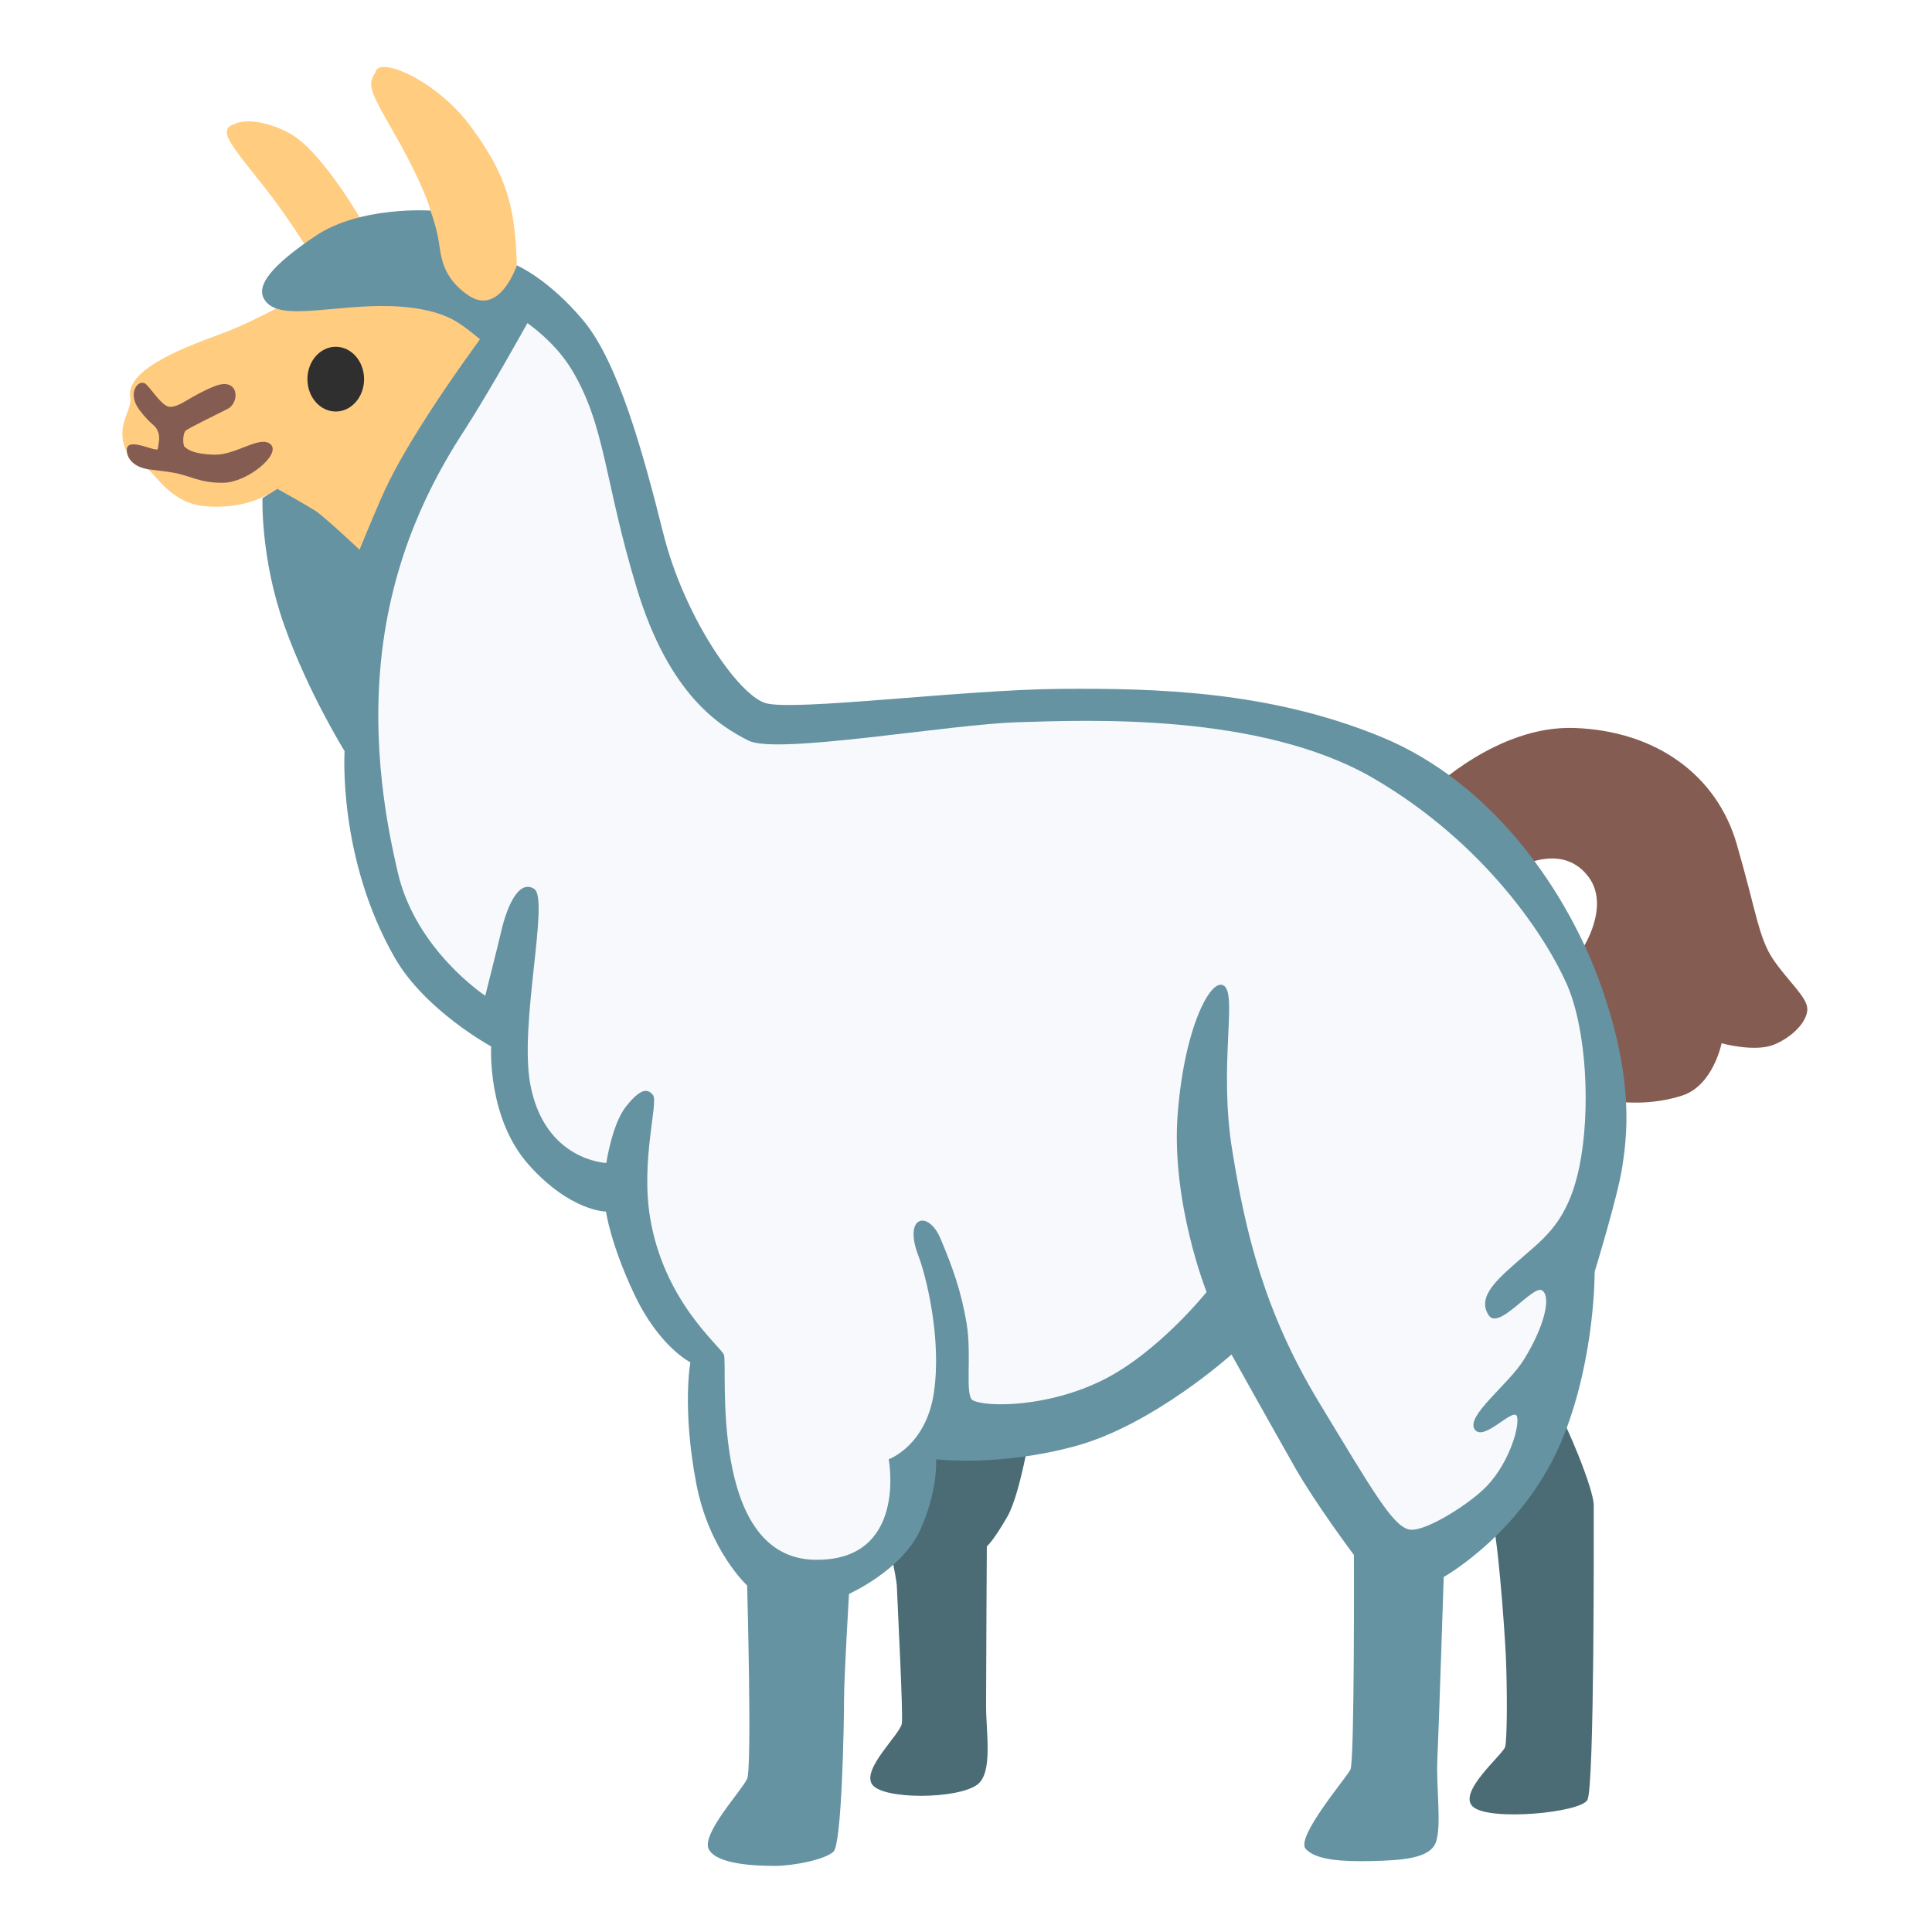
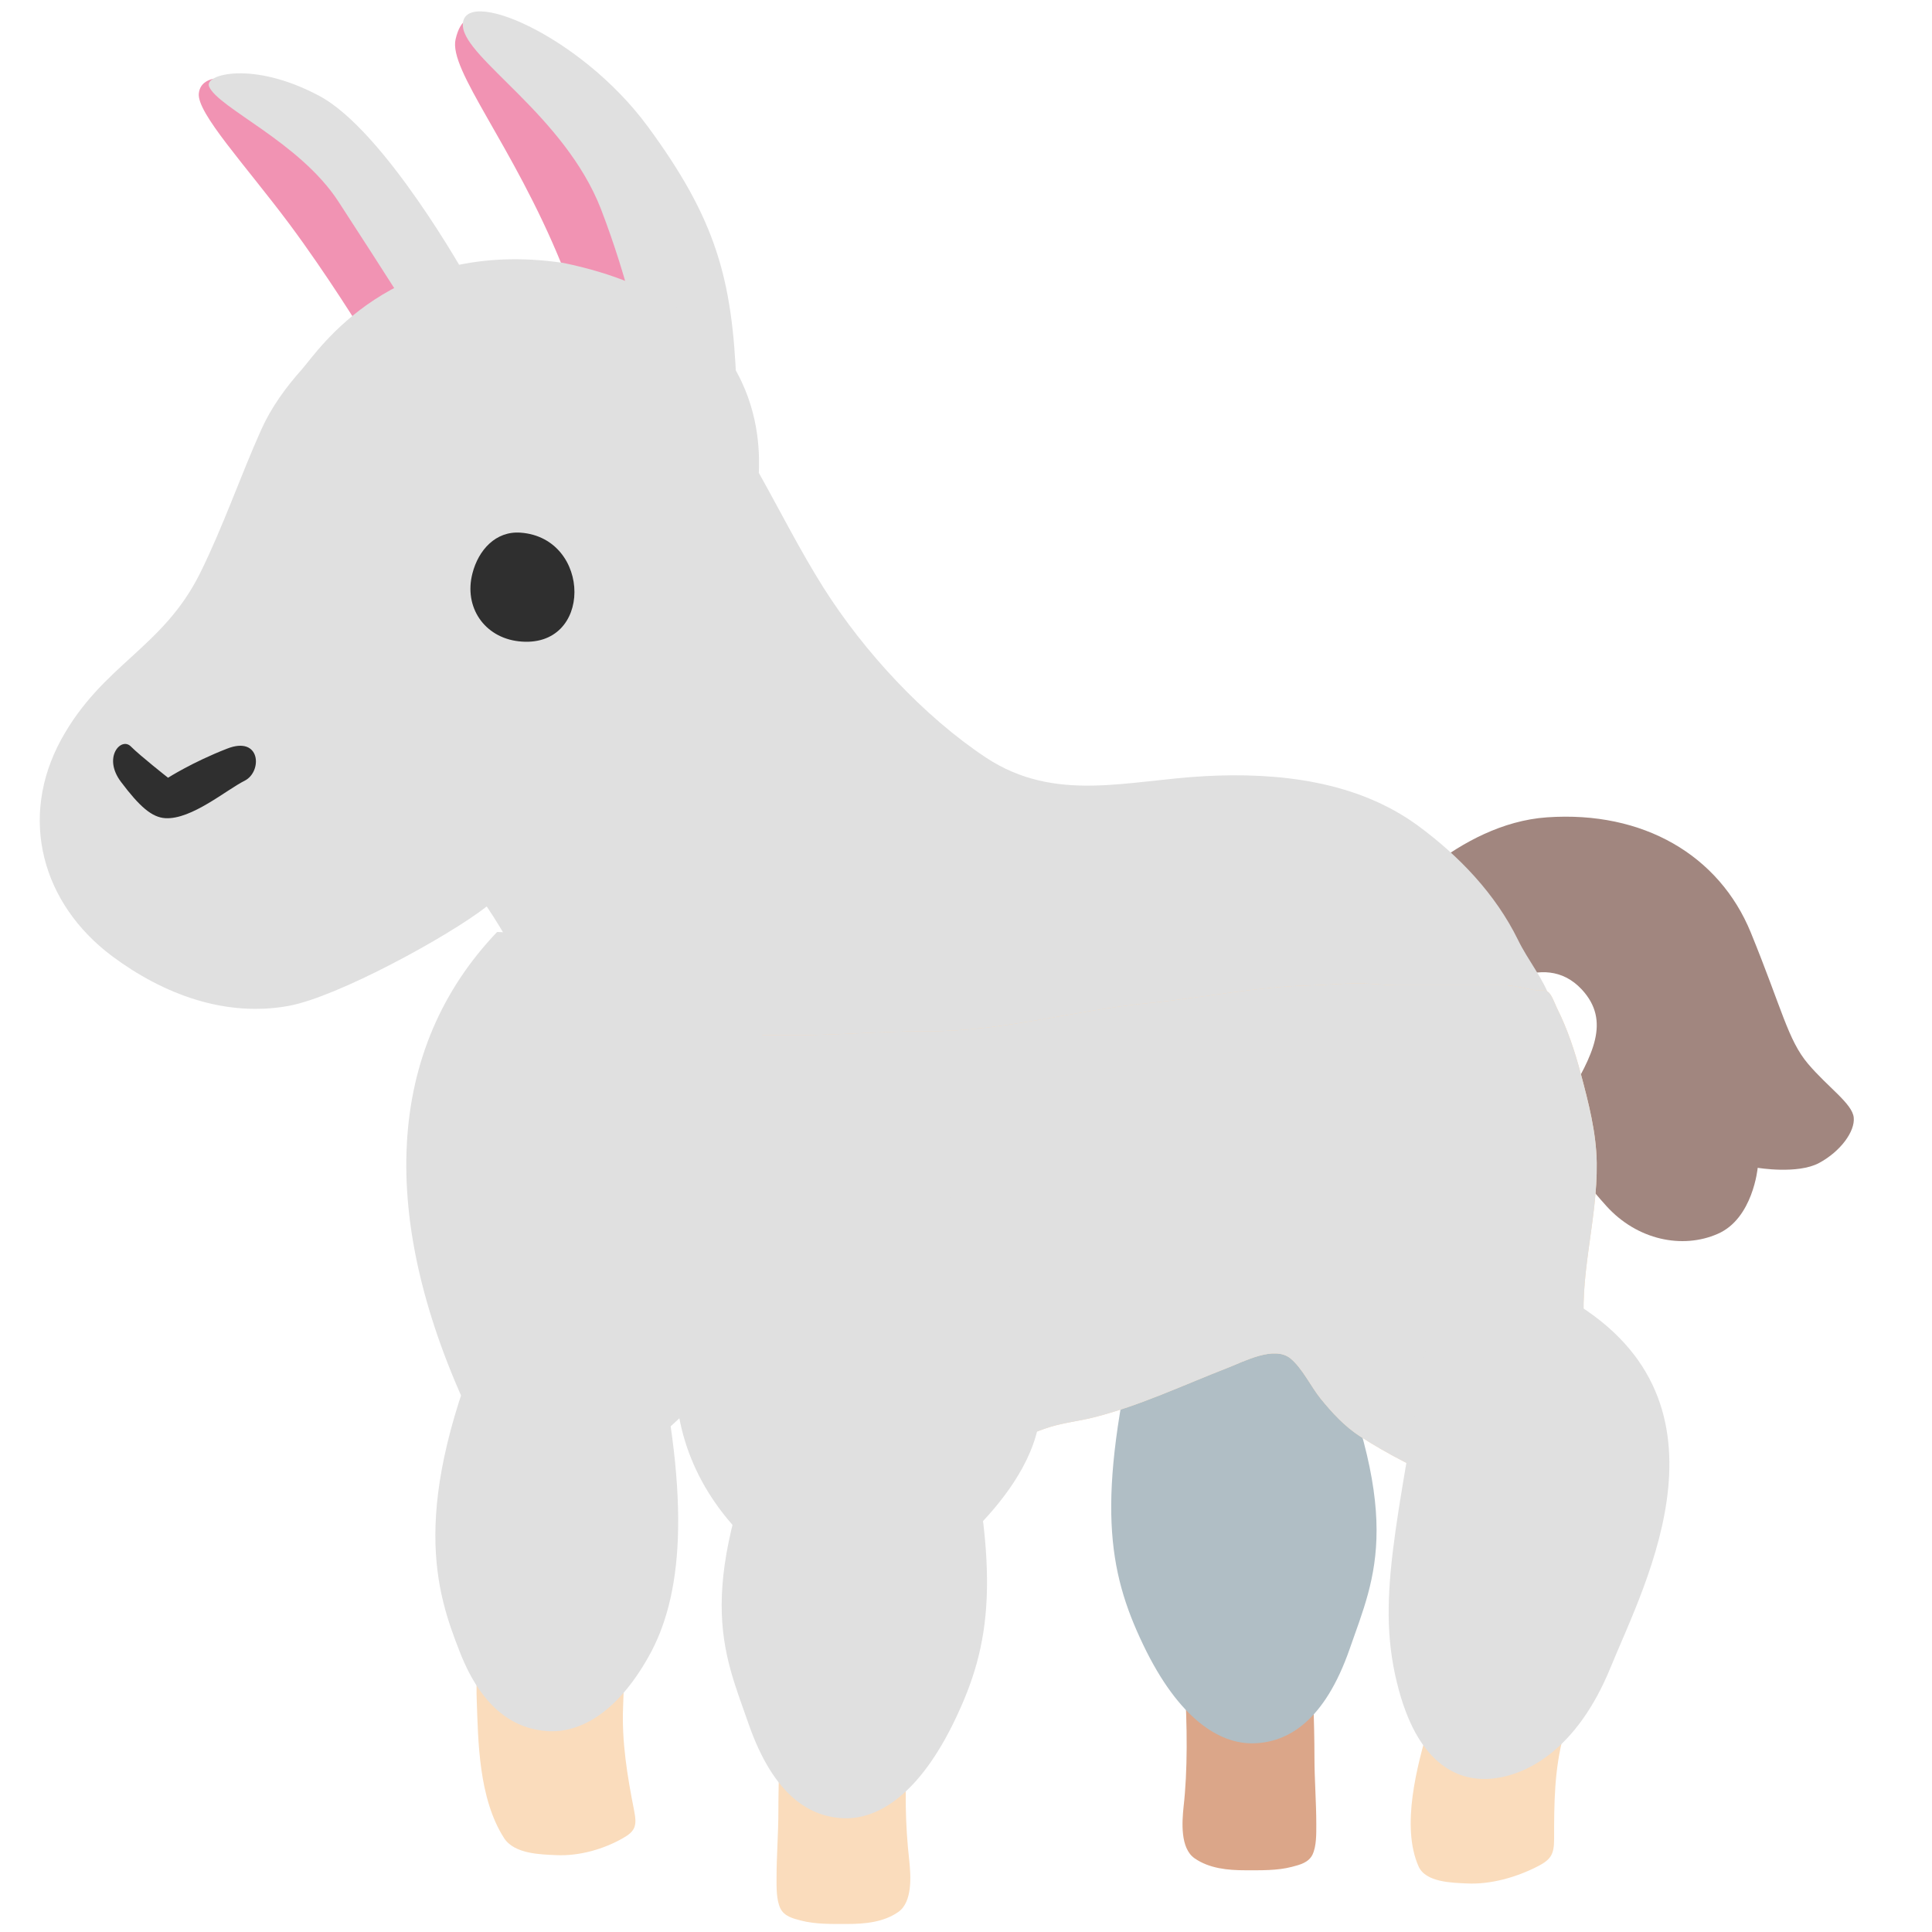
- <svg xmlns="http://www.w3.org/2000/svg" x="0px" y="0px" viewBox="0 0 128 128" version="1.1" xml:space="preserve" style="fill-rule:evenodd;clip-rule:evenodd;stroke-linejoin:round;stroke-miterlimit:2;" id="svg12">
-   <defs id="defs12" />
-   <path d="M94.82,52.36C94.82,52.36 99.21,48.05 104.3,48.23C109.74,48.42 113.73,51.37 115.05,55.88C116.36,60.38 116.5,62.12 117.49,63.58C118.48,65.03 119.74,66.07 119.74,66.86C119.74,67.65 118.8,68.69 117.53,69.21C116.26,69.73 114.06,69.12 114.06,69.12C114.06,69.12 113.5,71.94 111.43,72.59C109.37,73.25 107.49,73.01 107.49,73.01L104.86,62.83C104.86,62.83 106.7,60.04 105.24,58.09C103.27,55.47 99.78,57.91 99.78,57.91L94.82,52.36Z" style="fill:#855c52;fill-rule:nonzero" id="path1" />
-   <path d="M68.43,93.82C68.43,93.82 67.68,98.84 66.74,100.48C65.8,102.12 65.38,102.45 65.38,102.45C65.38,102.45 65.33,110.71 65.33,113.01C65.33,114.8 65.79,117.42 64.77,118.22C63.5,119.21 58.48,119.25 57.78,118.22C57.08,117.19 59.66,114.89 59.75,114.18C59.84,113.48 59.47,106.48 59.42,105.12C59.37,103.76 57.06,94.82 57.06,94.82L68.43,93.82Z" style="fill:#4b6b75;fill-rule:nonzero" id="path2" />
-   <path d="M98.8,100.53C99.18,101.12 99.68,107.76 99.77,109.82C99.86,111.88 99.86,115.22 99.72,115.73C99.58,116.25 96.48,118.78 97.61,119.72C98.74,120.66 104.7,120.1 105.17,119.25C105.64,118.41 105.59,101.14 105.59,99.73C105.59,98.65 103.75,94.23 103.08,93.23C102.43,92.25 98.43,99.94 98.8,100.53Z" style="fill:#4b6b75;fill-rule:nonzero" id="path3" />
-   <path id="path4" style="fill:#ffcc80;fill-rule:nonzero;fill-opacity:1" d="M 16.357 8.043 C 15.968 8.053 15.682 8.128 15.52 8.23 C 15.275 8.289 15.061 8.428 15.029 8.73 C 14.959 9.4 16.621 11.179 18.131 13.199 C 19.441 14.959 20.631 16.9 20.631 16.9 L 22.637 16.828 C 22.922 17.276 23.359 17.961 23.359 17.961 L 23.709 16.789 L 24.49 16.76 L 23.943 16.002 L 24.221 15.07 C 24.221 15.07 21.4 10.001 19.15 8.811 C 18.025 8.211 17.04 8.025 16.357 8.043 z " />
-   <path id="path5" style="fill:#ffcc80;fill-rule:nonzero;fill-opacity:1" d="M 25.484 4.438 C 25.122 4.429 24.895 4.554 24.863 4.828 C 24.757 4.946 24.67 5.13 24.609 5.391 C 24.359 6.451 26.57 9 28.24 13.1 C 28.92 14.77 29.51 19.221 29.51 19.221 L 31.619 20.225 C 31.624 20.32 31.631 20.409 31.631 20.43 C 31.631 20.64 34.37 20.779 34.23 17.189 C 34.09 13.599 33.529 11.561 31.199 8.391 C 29.452 6.013 26.709 4.467 25.484 4.438 z " />
-   <path d="M19.79,19.6C19.79,19.6 17.21,21.15 14.72,22.09C12.69,22.85 8.28,24.37 8.63,26.34C8.77,27.13 7.75,28.09 8.24,29.54C8.67,30.82 9.49,30.92 9.79,31.09C10.28,31.37 11.3,33.34 13.59,33.54C16.16,33.76 17.67,32.79 17.67,32.79L23.73,38L32.32,29.88L32.93,20.92L26.74,18.57L19.79,19.6Z" style="fill:#ffcc80;fill-rule:nonzero;fill-opacity:1" id="path8" />
-   <path d="m 12.307,28.528 c 0.17,-0.15 1.918,-1.012 2.767,-1.434 0.841,-0.418 0.772,-2.144 -0.84,-1.51 -1.618,0.636 -2.26,1.37 -2.965,1.37 -0.504,0 -1.115,-1.02 -1.575,-1.48 -0.46,-0.46 -1.338,0.518 -0.46,1.68 0.882,1.168 1.048,0.897 1.26,1.52 0.114,0.335 0,0.77 -0.04,1.06 -0.04,0.29 -2.09,-0.875 -2.055,0.105 0.019,0.528 0.435,1.125 1.525,1.265 1.09,0.14 1.036,0.124 1.55,0.21 1.12,0.188 1.76,0.7 3.34,0.67 1.58,-0.03 3.798,-1.867 3.13,-2.53 -0.673,-0.667 -2.29,0.705 -3.73,0.67 -1.44,-0.035 -1.78,-0.364 -1.962,-0.497 -0.169,-0.124 -0.147,-0.921 0.055,-1.099 z" style="fill:#855c52;fill-opacity:1;fill-rule:nonzero" id="path9" />
-   <path d="M28.52,13.95C28.52,13.95 23.87,13.64 20.92,15.62C17.97,17.6 16.98,18.9 17.49,19.8C18,20.7 19.37,20.69 21.1,20.55C22.84,20.41 24.76,20.17 26.59,20.32C28.42,20.46 29.5,20.88 30.16,21.26C30.82,21.64 31.8,22.48 31.8,22.48C31.8,22.48 29.88,25.1 28.37,27.45C26.87,29.8 25.98,31.34 25.18,33.18C24.6,34.52 23.82,36.42 23.82,36.42C23.82,36.42 21.52,34.26 20.96,33.89C20.4,33.51 18.38,32.39 18.38,32.39L17.39,33C17.39,33 17.25,36.99 18.84,41.45C20.43,45.91 22.83,49.76 22.83,49.76C22.83,49.76 22.36,56.85 26.16,63.46C28.16,66.95 32.54,69.33 32.54,69.33C32.54,69.33 32.26,74.07 35.03,77.17C37.8,80.27 40.15,80.27 40.15,80.27C40.15,80.27 40.43,82.38 42.03,85.76C43.67,89.23 45.74,90.26 45.74,90.26C45.74,90.26 45.18,93.26 46.12,98.24C46.97,102.73 49.5,105.04 49.5,105.04C49.5,105.04 49.83,117.1 49.5,117.85C49.17,118.6 46.4,121.56 46.97,122.54C47.53,123.53 50.07,123.62 51.33,123.62C52.59,123.62 54.66,123.2 55.22,122.68C55.78,122.16 55.92,114.09 55.92,112.59C55.92,111.09 56.25,105.6 56.25,105.6C56.25,105.6 59.72,104.05 60.94,101.42C62.16,98.79 62.02,96.68 62.02,96.68C62.02,96.68 66.2,97.2 71.31,95.79C76.43,94.38 81.59,89.74 81.59,89.74C81.59,89.74 84.45,94.86 85.81,97.25C87.17,99.64 89.7,103.02 89.7,103.02C89.7,103.02 89.75,116.68 89.47,117.24C89.19,117.8 85.81,121.74 86.51,122.5C87.21,123.25 88.95,123.34 90.87,123.3C92.79,123.25 94.76,123.16 95.14,122.03C95.52,120.9 95.14,118.42 95.23,116.54C95.32,114.66 95.65,104.48 95.65,104.48C95.65,104.48 101.13,101.42 103.63,95.05C105.7,89.77 105.65,84.26 105.65,84.26C105.65,84.26 107.2,79.19 107.48,77.31C107.76,75.43 108.32,71.73 106.12,65.44C103.92,59.15 98.94,51.88 91.53,48.83C84.12,45.78 76.65,45.59 70.23,45.64C63.8,45.69 52.54,47.14 50.71,46.58C48.88,46.02 45.31,40.81 43.95,35.36C42.59,29.92 40.95,24 38.65,21.24C36.35,18.48 34.24,17.58 34.24,17.58C34.24,17.58 33.11,21.01 31,19.55C29.32,18.39 29.22,17 29.08,16.07C28.94,15.08 28.52,13.95 28.52,13.95Z" style="fill:#6593a2;fill-rule:nonzero" id="path11" />
-   <path d="M93.3,101.32C94.21,101.6 97.01,99.87 98.27,98.69C99.82,97.25 100.66,94.75 100.52,93.9C100.38,93.06 98.31,95.59 97.7,94.7C97.09,93.81 99.96,91.72 100.98,90.05C102.38,87.77 102.77,85.86 102.16,85.49C101.55,85.12 99.3,88.17 98.63,87.14C97.8,85.87 99.3,84.67 100.86,83.3C102.3,82.03 103.89,80.94 104.64,77.28C105.39,73.62 105.13,68.25 103.82,65.24C102.51,62.24 98.49,55.93 90.99,51.56C83.48,47.2 72.03,47.71 67.43,47.85C62.83,47.99 51.47,50.01 49.6,49.07C47.72,48.13 44.34,46.07 42.19,38.98C40.03,31.89 40.13,28.21 37.87,24.48C36.74,22.61 34.94,21.41 34.94,21.41C34.94,21.41 32.43,25.94 30.79,28.47C29.15,31 26.33,35.74 25.39,42.55C24.45,49.35 25.78,55.3 26.35,57.78C27.53,62.94 32.15,65.97 32.15,65.97C32.15,65.97 32.99,62.63 33.23,61.61C33.58,60.11 34.36,58.23 35.39,58.89C36.42,59.55 34.39,67.82 35.13,71.82C36.07,76.91 40.17,77.05 40.17,77.05C40.17,77.05 40.55,74.47 41.48,73.3C42.42,72.13 42.89,72.08 43.26,72.55C43.64,73.02 42.44,76.83 43.07,80.67C43.99,86.23 47.68,89.14 47.96,89.75C48.24,90.36 46.87,103.23 54,103.34C60.15,103.43 58.88,96.68 58.88,96.68C58.88,96.68 61.37,95.79 61.88,92.22C62.39,88.65 61.36,84.55 60.85,83.21C59.82,80.54 61.51,80.16 62.3,82.04C63.1,83.92 63.68,85.54 64.04,87.67C64.4,89.85 63.9,92.5 64.46,92.78C65.38,93.24 69.43,93.25 73.09,91.42C76.75,89.59 79.94,85.6 79.94,85.6C79.94,85.6 77.59,79.69 78.02,73.87C78.45,68.05 80.27,64.63 81.12,65.33C81.96,66.03 80.74,70.68 81.64,76.22C82.53,81.76 83.8,86.97 87.37,92.88C90.95,98.79 92.22,101 93.3,101.32Z" style="fill:#f8f9fc;fill-rule:nonzero;" id="path12" />
-   <ellipse style="fill:#2f2f2f;fill-opacity:1;stroke-width:35.906;stroke-linecap:round" id="path13" cx="22.244" cy="25.12" rx="1.877" ry="2.145" />
+ <svg xmlns="http://www.w3.org/2000/svg" xmlns:xlink="http://www.w3.org/1999/xlink" width="128px" height="128px" version="1.1" xml:space="preserve" style="fill-rule:evenodd;clip-rule:evenodd;stroke-linejoin:round;stroke-miterlimit:2;" id="svg12">
+   <defs id="defs12">
+     <path id="SVGID_1_" d="M111.75,94.95c-0.89-3.23-4.02-5.51-4.43-9.01c-0.48-4.1,0.89-8.1,0.83-12.19      c-0.03-2.14-0.58-4.25-1.13-6.31c-0.42-1.58-0.94-3.15-1.68-4.62c-0.14-0.29-0.37-0.96-0.63-1.14      c-0.22-0.15-0.58-0.09-0.87-0.12c-0.76-0.1-1.5-0.35-2.26-0.35c-1.04,0-2.08,0-3.12,0c-1.44,0-2.88,0-4.33,0      c-0.96,0-1.88-0.13-2.85-0.13c-1.1,0-2.19,0.11-3.28,0.14c-3.82,0.08-7.68,0.88-11.49,1.25c-5.28,0.51-10.33,2.02-15.67,1.99      c-3.12-0.01-6.23,0.28-9.36,0.28c-2.39,0-4.78-0.01-7.17,0c-1.76,0.01-3.51-0.29-5.28-0.11c-0.36,0.04-4.54,0.84-4.66,0.52      c0.01,0.03,1.77,5.43-1.34,9.99c-2.05,3-5.69,6.97-8.16,9.53c-2.58,2.67-3.31,5.77-2.64,9.37c0.45,2.39,1.21,4.69,1.86,7.02      c0.56,2.03,0.79,4.22,1.83,6.09c1.09,1.96,2.93,3.4,4.74,4.67c1.27,0.89,2.73,1.93,4.41,1.56c1.45-0.32,2.9-2.27,3.33-3.73      c0.44-1.52,0.39-3.78-0.42-5.15c-0.53-0.92-1.55-1.32-2.41-1.84c-1.56-0.94-2.11-3.82-2.47-5.42c-0.43-1.93-0.79-3.96,1.15-5.08      c1.26-0.73,2.58-1.27,3.98-1.65c1.46-0.41,2.97-1.26,4.5-1c1.93,0.33,4.33,1.86,6.03,2.85c0.94,0.55,1.25,1.45,1.36,2.47      c0.14,1.24,0.26,2.42,0.26,3.69c0,2.85,0.14,5.73,0.14,8.61c0,1.58,0,3.16,0,4.74c0,2.55-0.14,5.09-0.14,7.64      c0,1.57-0.13,3.14-0.13,4.72c0,0.66-0.02,1.54,0.27,2.15c0.28,0.56,0.88,0.71,1.46,0.86c1.03,0.27,2.17,0.24,3.29,0.24      c1.21,0,2.54-0.12,3.58-0.85c1.01-0.71,0.88-2.56,0.77-3.62c-0.58-5.07-0.13-10.23,1.07-15.18c0.91-3.75,2.76-7.1,3.9-10.76      c0.84-2.67,2.38-3.87,4.98-4.68c1.01-0.31,2.1-0.42,3.14-0.69c3.22-0.82,6.27-2.27,9.36-3.47c1.17-0.45,3.33-1.62,4.48-0.66      c0.83,0.7,1.42,1.96,2.1,2.81c0.82,1.01,1.71,1.98,2.8,2.68c2,1.29,4.08,2.33,6.23,3.25c1.98,0.83,2.17,1.45,2.15,3.44      c-0.03,2.7-0.78,4.98-1.64,7.5c-0.71,2.07-1.3,4.19-1.91,6.29c-0.81,2.77-1.96,7.04-0.71,9.87c0.5,1.14,2.38,1.16,3.42,1.21      c1.68,0.08,3.49-0.44,4.96-1.19c0.96-0.49,1.19-0.85,1.19-1.93c0-2.53,0.01-4.93,0.68-7.39c0.67-2.44,2.48-5.76,3.47-8.07      c1.36-3.18,3.36-7.13,2.61-10.68C111.83,95.22,111.79,95.09,111.75,94.95z" />
+     <defs id="defs6">
+       <path id="path13" d="m 111.75,94.95 c -0.89,-3.23 -4.02,-5.51 -4.43,-9.01 -0.48,-4.1 0.89,-8.1 0.83,-12.19 -0.03,-2.14 -0.58,-4.25 -1.13,-6.31 -0.42,-1.58 -0.94,-3.15 -1.68,-4.62 -0.14,-0.29 -0.37,-0.96 -0.63,-1.14 -0.22,-0.15 -0.58,-0.09 -0.87,-0.12 -0.76,-0.1 -1.5,-0.35 -2.26,-0.35 -1.04,0 -2.08,0 -3.12,0 -1.44,0 -2.88,0 -4.33,0 -0.96,0 -1.88,-0.13 -2.85,-0.13 -1.1,0 -2.19,0.11 -3.28,0.14 -3.82,0.08 -7.68,0.88 -11.49,1.25 -5.28,0.51 -10.33,2.02 -15.67,1.99 -3.12,-0.01 -6.23,0.28 -9.36,0.28 -2.39,0 -4.78,-0.01 -7.17,0 -1.76,0.01 -3.51,-0.29 -5.28,-0.11 -0.36,0.04 -4.54,0.84 -4.66,0.52 0.01,0.03 1.77,5.43 -1.34,9.99 -2.05,3 -5.69,6.97 -8.16,9.53 -2.58,2.67 -3.31,5.77 -2.64,9.37 0.45,2.39 1.21,4.69 1.86,7.02 0.56,2.03 0.79,4.22 1.83,6.09 1.09,1.96 2.93,3.4 4.74,4.67 1.27,0.89 2.73,1.93 4.41,1.56 1.45,-0.32 2.9,-2.27 3.33,-3.73 0.44,-1.52 0.39,-3.78 -0.42,-5.15 -0.53,-0.92 -1.55,-1.32 -2.41,-1.84 -1.56,-0.94 -2.11,-3.82 -2.47,-5.42 -0.43,-1.93 -0.79,-3.96 1.15,-5.08 1.26,-0.73 2.58,-1.27 3.98,-1.65 1.46,-0.41 2.97,-1.26 4.5,-1 1.93,0.33 4.33,1.86 6.03,2.85 0.94,0.55 1.25,1.45 1.36,2.47 0.14,1.24 0.26,2.42 0.26,3.69 0,2.85 0.14,5.73 0.14,8.61 0,1.58 0,3.16 0,4.74 0,2.55 -0.14,5.09 -0.14,7.64 0,1.57 -0.13,3.14 -0.13,4.72 0,0.66 -0.02,1.54 0.27,2.15 0.28,0.56 0.88,0.71 1.46,0.86 1.03,0.27 2.17,0.24 3.29,0.24 1.21,0 2.54,-0.12 3.58,-0.85 1.01,-0.71 0.88,-2.56 0.77,-3.62 -0.58,-5.07 -0.13,-10.23 1.07,-15.18 0.91,-3.75 2.76,-7.1 3.9,-10.76 0.84,-2.67 2.38,-3.87 4.98,-4.68 1.01,-0.31 2.1,-0.42 3.14,-0.69 3.22,-0.82 6.27,-2.27 9.36,-3.47 1.17,-0.45 3.33,-1.62 4.48,-0.66 0.83,0.7 1.42,1.96 2.1,2.81 0.82,1.01 1.71,1.98 2.8,2.68 2,1.29 4.08,2.33 6.23,3.25 1.98,0.83 2.17,1.45 2.15,3.44 -0.03,2.7 -0.78,4.98 -1.64,7.5 -0.71,2.07 -1.3,4.19 -1.91,6.29 -0.81,2.77 -1.96,7.04 -0.71,9.87 0.5,1.14 2.38,1.16 3.42,1.21 1.68,0.08 3.49,-0.44 4.96,-1.19 0.96,-0.49 1.19,-0.85 1.19,-1.93 0,-2.53 0.01,-4.93 0.68,-7.39 0.67,-2.44 2.48,-5.76 3.47,-8.07 1.36,-3.18 3.36,-7.13 2.61,-10.68 -0.07,-0.14 -0.11,-0.27 -0.15,-0.41 z" />
+     </defs>
+     <clipPath id="SVGID_2_">
+       <use xlink:href="#SVGID_1_" overflow="visible" id="use7" />
+     </clipPath>
+     <clipPath clipPathUnits="userSpaceOnUse" id="clipPath14">
+       <path id="path15" d="m 200.309,86.461 c 1.93,0.33 2.33,1.86 4.03,2.85 0.94,0.55 1.25,1.45 1.36,2.47 0.14,1.24 0.26,2.42 0.26,3.69 0,2.85 0.14,5.73 0.14,8.61 v 4.74 c 0,2.55 -0.14,5.09 -0.14,7.64 0,1.57 -0.13,3.14 -0.13,4.72 0,0.66 -0.02,1.54 0.27,2.15 0.28,0.56 0.88,0.71 1.46,0.86 1.03,0.27 2.17,0.24 3.29,0.24 1.21,0 2.54,-0.12 3.58,-0.85 1.01,-0.71 0.88,-2.56 0.77,-3.62 -0.58,-5.07 -0.13,-10.23 1.07,-15.18 0.91,-3.75 2.76,-7.1 3.9,-10.76 0.84,-2.67 2.38,-3.87 4.98,-4.68 1.01,-0.31 2.1,-0.42 3.14,-0.69 3.22,-0.82 6.27,-2.27 9.36,-3.47 1.17,-0.45 3.33,-1.62 4.48,-0.66 0.83,0.7 1.42,1.96 2.1,2.81 0.82,1.01 1.71,1.98 2.8,2.68 2,1.29 4.08,2.33 6.23,3.25 1.98,0.83 2.17,1.45 2.15,3.44 -0.03,2.7 -0.78,4.98 -1.64,7.5 -0.71,2.07 -1.3,4.19 -1.91,6.29 -0.81,2.77 -1.96,7.04 -0.71,9.87 0.5,1.14 2.38,1.16 3.42,1.21 1.68,0.08 3.49,-0.44 4.96,-1.19 0.96,-0.49 1.19,-0.85 1.19,-1.93 0,-2.53 0.01,-4.93 0.68,-7.39 0.67,-2.44 2.48,-5.76 3.47,-8.07 1.36,-3.18 3.36,-7.13 2.61,-10.68 -0.07,-0.14 -0.11,-0.27 -0.15,-0.41 -0.89,-3.23 -4.02,-5.51 -4.43,-9.01 -0.48,-4.1 0.89,-8.1 0.83,-12.19 -0.03,-2.14 -0.58,-4.25 -1.13,-6.31 -0.42,-1.58 -0.94,-3.15 -1.68,-4.62 -0.14,-0.29 -0.37,-0.96 -0.63,-1.14 -0.22,-0.15 -0.58,-0.09 -0.87,-0.12 -0.76,-0.1 -1.5,-0.35 -2.26,-0.35 h -3.12 -4.33 c -0.96,0 -1.88,-0.13 -2.85,-0.13 -1.1,0 -2.19,0.11 -3.28,0.14 -3.82,0.08 -7.68,0.88 -11.49,1.25 -5.28,0.51 -10.33,2.02 -15.67,1.99 -3.12,-0.01 -6.23,0.28 -9.36,0.28 -2.39,0 -4.78,-0.01 -7.17,0 -1.76,0.01 -3.51,-0.29 -5.28,-0.11 -0.36,0.04 -4.54,0.84 -4.66,0.52 0.01,0.03 1.203,3.091 -1.842,12.322 -2.649,8.03 -3.56,12.416 -3.249,21.648 0.259,7.673 -0.311,9.701 -0.196,12.606 0.105,2.78 0.114,6.854 1.924,9.684 0.726,1.14 2.61,1.16 3.659,1.21 1.696,0.08 3.403,-0.44 4.725,-1.19 0.863,-0.49 1.022,-0.85 0.808,-1.93 -0.501,-2.53 -0.888,-4.925 -0.782,-7.39 0.406,-9.45 -0.618,-15.362 1.003,-18.855 1.044,-2.251 2.092,-3.714 4.31,-3.745 z" style="fill:#eeeeee" />
+     </clipPath>
+     <clipPath clipPathUnits="userSpaceOnUse" id="clipPath16">
+       <path d="m 244.152,81.281 c 0,2.85 -0.14,16.128 -0.14,19.008 v 4.74 c 0,2.55 0.14,5.09 0.14,7.64 0,1.57 0.13,3.14 0.13,4.72 0,0.66 0.02,1.54 -0.27,2.15 -0.28,0.56 -0.88,0.71 -1.46,0.86 -1.03,0.27 -2.17,0.24 -3.29,0.24 -1.21,0 -2.54,-0.12 -3.58,-0.85 -1.01,-0.71 -0.88,-2.56 -0.77,-3.62 0.58,-5.07 -0.075,-12.699 -0.946,-17.718 -0.91,-5.235 -2.884,-14.961 -4.024,-18.621" style="fill:#b0bec5;fill-opacity:1" id="path17" />
+     </clipPath>
+     <clipPath clipPathUnits="userSpaceOnUse" id="clipPath23">
+       <path style="opacity:1;fill:#e0e0e0;fill-opacity:1;stroke:none;stroke-width:5.2;stroke-linecap:round" d="m 174.05,95.814 c 48.031,7.675 79.969,4.952 97.795,-1.238 17.826,-6.19 0.495,-43.327 0.495,-43.327 l -107.203,5.942 z" id="path24" />
+     </clipPath>
+     <clipPath clipPathUnits="userSpaceOnUse" id="clipPath28">
+       <g id="g31" transform="translate(155.5788,-3.049237)">
+         <g id="g29">
+           <path fill="#855c52" d="m 102.15,84.88 c 1.81,-2.37 2.6,-5.62 3.16,-8.42 0.58,-2.88 0.55,-5.9 0.49,-8.94 -0.04,-1.77 -0.3,-3.57 -0.88,-5.24 -0.56,-1.59 -1.61,-2.8 -2.33,-4.28 C 101,54.76 98.43,52.08 95.55,49.96 91.24,46.79 85.66,46.17 80.48,46.45 75.02,46.74 69.95,48.37 65.05,45.15 60.67,42.25 56.45,37.7 53.58,33.17 51.92,30.54 50.52,27.75 49,25.04 49.06,23.07 49.47,13.153 35.2,10.218 23.088,8.429 17.88,16.44 16.76,17.71 c -1.2,1.35 -2.2,2.73 -2.92,4.35 -1.44,3.22 -2.67,6.8 -4.28,10.05 C 6.92,37.43 2.664,38.547 -0.253,43.868 -3.27,49.401 -1.619,55.455 3.361,59.171 6.948,61.834 11.317,63.488 15.81,62.667 19.243,62.045 27.09,57.76 29.79,55.65 c 0.62,0.92 1.2,1.86 1.71,2.83 1.59,2.98 2.82,6.15 3.61,9.42 0.71,2.93 0.59,5.76 0.53,8.73 -0.05,2.51 -0.55,4.24 0.71,6.61 0.76,1.41 1.67,2.13 2.78,3.25 1.88,1.9 5.441,0.799 7.941,1.609 2.62,0.84 3.879,3.981 6.579,4.461 2.7,0.47 5.41,0.5 8.12,0.78 2.3,0.23 4.94,-0.92 7.06,-1.74 2.44,-0.94 4.81,-2.06 7.21,-3.09 2.1,-0.91 4.24,-1.77 6.46,-2.39 1.14,-0.32 2.26,-0.35 3.47,-0.36 1.1,-0.01 1.69,0.4 2.56,1.04 0.84,0.62 1.64,1.38 2.67,1.49 0.62,0.07 1.21,0.05 1.8,0.17 1.19,0.23 2.56,0.56 3.75,0.18 1.38,-0.44 2.73,-1.3 3.86,-2.2 0.59,-0.46 1.09,-0.99 1.54,-1.56 z" id="path28" style="fill:#e0e0e0;fill-opacity:1" />
+         </g>
+         <g id="g30">
+ 				
+ 			</g>
+       </g>
+     </clipPath>
+   </defs>
+   <path d="m 87.086,86.973 c 0,2.675 -0.131,15.136 -0.131,17.839 v 4.448 c 0,2.393 0.131,4.777 0.131,7.17 0,1.473 0.122,2.947 0.122,4.43 0,0.619 0.019,1.445 -0.253,2.018 -0.263,0.526 -0.826,0.666 -1.37,0.807 -0.967,0.253 -2.037,0.225 -3.088,0.225 -1.136,0 -2.384,-0.113 -3.36,-0.798 -0.948,-0.666 -0.826,-2.403 -0.723,-3.397 0.544,-4.758 -0.07,-11.918 -0.888,-16.628 -0.854,-4.913 -2.706,-14.04 -3.776,-17.475" style="fill:#dba689;fill-opacity:1;stroke-width:1" id="path1-9" />
+   <path d="m 30.185,2.596 c -0.483,2.05 3.791,6.982 7.02,14.911 1.315,3.23 2.456,11.836 2.456,11.836 l 5.164,2.456 c 0,0 -2.05,-11.7 -4.081,-17.019 C 38.713,9.461 31.48,-2.974 30.185,2.596 Z" style="clip-rule:evenodd;fill:#f193b3;fill-rule:nonzero;stroke-width:1;stroke-linejoin:round;stroke-miterlimit:2" id="path5-2" />
+   <path d="m 30.668,1.726 c -0.174,-2.727 7.755,0.542 12.261,6.672 4.506,6.131 5.589,10.076 5.86,17.019 0.271,6.943 -5.028,6.672 -5.028,6.266 0,-0.406 -0.387,-8.567 -3.945,-17.831 C 37.398,7.644 30.804,3.892 30.668,1.726 Z" style="clip-rule:evenodd;fill:#e0e0e0;fill-opacity:1;fill-rule:nonzero;stroke-width:1;stroke-linejoin:round;stroke-miterlimit:2" id="path7-7" />
+   <path d="m 24.002,21.991 c 0,0 -2.301,-3.752 -4.835,-7.156 -2.92,-3.907 -6.131,-7.349 -5.995,-8.645 0.155,-1.47 2.514,-0.948 2.514,-0.948 l 8.703,6.672 7.078,9.805 z" style="clip-rule:evenodd;fill:#f193b3;fill-rule:nonzero;stroke-width:1;stroke-linejoin:round;stroke-miterlimit:2" id="path4-74" />
+   <path d="m 30.945,18.452 c 0,0 -5.454,-9.805 -9.805,-12.107 -4.351,-2.321 -7.62,-1.431 -7.291,-0.619 0.6,1.431 5.995,3.675 8.567,7.62 2.572,3.945 6.866,10.695 6.866,10.695 z" style="clip-rule:evenodd;fill:#e0e0e0;fill-opacity:1;fill-rule:nonzero;stroke-width:1;stroke-linejoin:round;stroke-miterlimit:2" id="path6-7" />
+   <path d="m 91.923,60.134 c 0,0 4.604,-5.573 10.574,-5.984 6.38,-0.442 11.403,2.518 13.496,7.627 2.08,5.099 2.456,7.115 3.791,8.7 1.334,1.574 2.933,2.635 3.03,3.558 0.097,0.923 -0.875,2.253 -2.296,3.016 -1.421,0.763 -4.066,0.319 -4.066,0.319 0,0 -0.31,3.364 -2.65,4.376 -2.327,1.023 -5.332,0.42 -7.379,-1.849 -2.214,-2.454 -3.886,-4.91 -2.613,-7.079 1.698,-2.893 2.933,-5.16 0.989,-7.261 -2.622,-2.821 -6.402,0.456 -6.402,0.456 z" style="clip-rule:evenodd;fill:#a1867f;fill-rule:nonzero;stroke-width:1;stroke-linejoin:round;stroke-miterlimit:2" id="path1-3" />
+   <g id="g4" transform="matrix(0.9384831,0,0,0.9384831,4.289276,7.829913)" style="stroke-width:1.066">
+     <path fill="#855c52" d="m 102.15,84.88 c 1.81,-2.37 2.6,-5.62 3.16,-8.42 0.58,-2.88 0.55,-5.9 0.49,-8.94 -0.04,-1.77 -0.3,-3.57 -0.88,-5.24 -0.56,-1.59 -1.61,-2.8 -2.33,-4.28 C 101,54.76 98.43,52.08 95.55,49.96 91.24,46.79 85.66,46.17 80.48,46.45 75.02,46.74 69.95,48.37 65.05,45.15 60.67,42.25 56.45,37.7 53.58,33.17 51.92,30.54 50.52,27.75 49,25.04 49.06,23.07 49.47,13.153 35.2,10.218 23.088,8.429 17.88,16.44 16.76,17.71 c -1.2,1.35 -2.2,2.73 -2.92,4.35 -1.44,3.22 -2.67,6.8 -4.28,10.05 -2.64,5.32 -6.896,6.437 -9.813,11.758 -3.016,5.533 -1.366,11.587 3.614,15.303 3.587,2.664 7.957,4.317 12.449,3.496 C 19.243,62.045 27.09,57.76 29.79,55.65 c 0.62,0.92 1.2,1.86 1.71,2.83 1.59,2.98 2.82,6.15 3.61,9.42 0.71,2.93 0.59,5.76 0.53,8.73 -0.05,2.51 -0.55,4.24 0.71,6.61 0.76,1.41 1.67,2.13 2.78,3.25 1.88,1.9 5.441,0.799 7.941,1.609 2.62,0.84 3.879,3.981 6.579,4.461 2.7,0.47 5.41,0.5 8.12,0.78 2.3,0.23 4.94,-0.92 7.06,-1.74 2.44,-0.94 4.81,-2.06 7.21,-3.09 2.1,-0.91 4.24,-1.77 6.46,-2.39 1.14,-0.32 2.26,-0.35 3.47,-0.36 1.1,-0.01 1.69,0.4 2.56,1.04 0.84,0.62 1.64,1.38 2.67,1.49 0.62,0.07 1.21,0.05 1.8,0.17 1.19,0.23 2.56,0.56 3.75,0.18 1.38,-0.44 2.73,-1.3 3.86,-2.2 0.59,-0.46 1.09,-0.99 1.54,-1.56 z" id="path4-7" style="fill:#e0e0e0;fill-opacity:1;stroke-width:1.066" />
+   </g>
+   <path style="opacity:1;fill:#fadcbc;fill-opacity:1;stroke:none;stroke-width:5.541;stroke-linecap:round" d="M 185.369,52.601 C 186.348,51.844 196.97,45.548 196.97,33.423 196.97,21.298 186.5,16.5 177,17 c -9.5,0.5 -12.067,5.274 -18.608,14.113 -6.541,8.839 -15.026,33.588 3.889,32.704 18.915,-0.884 23.088,-11.216 23.088,-11.216 z" id="path25" clip-path="url(#clipPath28)" transform="matrix(0.9384831,0,0,0.9384831,-141.7188,10.69157)" />
+   <g id="g5" transform="matrix(0.9384831,0,0,0.9384831,1.373192,7.829913)" style="stroke-width:1.066">
+     <path fill="#2f2f2f" d="m 35.15,36.93 c -2.43,-0.28 -3.88,-2.42 -3.26,-4.8 0.42,-1.63 1.63,-3 3.4,-2.87 5.04,0.37 5.14,8.27 -0.14,7.67 z" id="path5-9" style="stroke-width:1.066" />
+   </g>
+   <path style="clip-rule:evenodd;fill:#b0bec5;fill-opacity:1;fill-rule:evenodd;stroke:none;stroke-width:5.2;stroke-linecap:round;stroke-linejoin:round;stroke-miterlimit:2" d="m 87.293,87.169 c 5.89,13.277 3.821,17.196 2.133,22.056 -1.688,4.86 -4.136,6.215 -6.366,6.274 -2.23,0.059 -4.949,-1.578 -7.316,-6.519 -2.366,-4.941 -3.11,-9.517 -0.375,-21.136" id="path21-3" />
+   <path id="use6" d="m 46.268,91.834 c 1.811,0.31 2.187,1.746 3.782,2.675 0.882,0.516 1.173,1.361 1.276,2.318 0.131,1.164 0.244,2.271 0.244,3.463 0,2.675 0.131,5.378 0.131,8.08 v 4.448 c 0,2.393 -0.131,4.777 -0.131,7.17 0,1.473 -0.122,2.947 -0.122,4.43 0,0.619 -0.019,1.445 0.253,2.018 0.263,0.526 0.826,0.666 1.37,0.807 0.967,0.253 2.037,0.225 3.088,0.225 1.136,0 2.384,-0.113 3.36,-0.798 0.948,-0.666 0.826,-2.403 0.723,-3.397 -0.544,-4.758 -0.122,-9.601 1.004,-14.246 0.854,-3.519 2.59,-6.663 3.66,-10.098 0.788,-2.506 2.234,-3.632 4.674,-4.392 0.948,-0.291 1.971,-0.394 2.947,-0.648 3.022,-0.77 5.884,-2.13 8.784,-3.257 1.098,-0.422 3.125,-1.52 4.204,-0.619 0.779,0.657 1.333,1.839 1.971,2.637 0.77,0.948 1.605,1.858 2.628,2.515 1.877,1.211 3.829,2.187 5.847,3.05 1.858,0.779 2.037,1.361 2.018,3.228 -0.028,2.534 -0.732,4.674 -1.539,7.039 -0.666,1.943 -1.22,3.932 -1.793,5.903 -0.76,2.6 -1.839,6.607 -0.666,9.263 0.469,1.07 2.234,1.089 3.21,1.136 1.577,0.075 3.275,-0.413 4.655,-1.117 0.901,-0.46 1.117,-0.798 1.117,-1.811 0,-2.374 0.01,-4.627 0.638,-6.935 0.629,-2.29 2.327,-5.406 3.257,-7.574 1.276,-2.984 3.153,-6.691 2.449,-10.023 -0.066,-0.131 -0.103,-0.253 -0.141,-0.385 -0.835,-3.031 -3.773,-5.171 -4.157,-8.456 -0.45,-3.848 0.835,-7.602 0.779,-11.44 -0.028,-2.008 -0.544,-3.989 -1.06,-5.922 -0.394,-1.483 -0.882,-2.956 -1.577,-4.336 -0.131,-0.272 -0.347,-0.901 -0.591,-1.07 -0.206,-0.141 -0.544,-0.084 -0.816,-0.113 -0.713,-0.094 -1.408,-0.328 -2.121,-0.328 h -2.928 -4.064 c -0.901,0 -1.764,-0.122 -2.675,-0.122 -1.032,0 -2.055,0.103 -3.078,0.131 -3.585,0.075 -7.208,0.826 -10.783,1.173 -4.955,0.479 -9.695,1.896 -14.706,1.868 -2.928,-0.009 -5.847,0.263 -8.784,0.263 -2.243,0 -4.486,-0.009 -6.729,0 -1.652,0.009 -3.294,-0.272 -4.955,-0.103 -0.338,0.038 -4.261,0.788 -4.373,0.488 0.01,0.028 1.129,2.901 -1.729,11.564 -2.486,7.536 -3.341,11.652 -3.049,20.316 0.243,7.201 -0.292,9.104 -0.184,11.83 0.098,2.609 0.107,6.433 1.805,9.089 0.681,1.07 2.449,1.089 3.434,1.136 1.592,0.075 3.194,-0.413 4.434,-1.117 0.81,-0.46 0.959,-0.798 0.758,-1.811 -0.47,-2.374 -0.834,-4.622 -0.734,-6.935 0.381,-8.868 -0.58,-14.417 0.941,-17.695 0.98,-2.112 1.963,-3.485 4.045,-3.515 z" style="opacity:1;fill:#fadcbc;fill-opacity:1;stroke-width:1" />
+   <path id="path23" d="m 200.309,86.461 c 1.93,0.33 2.33,1.86 4.03,2.85 0.94,0.55 1.25,1.45 1.36,2.47 0.14,1.24 0.26,2.42 0.26,3.69 0,2.85 0.14,5.73 0.14,8.61 v 4.74 c 0,2.55 -0.14,5.09 -0.14,7.64 0,1.57 -0.13,3.14 -0.13,4.72 0,0.66 -0.02,1.54 0.27,2.15 0.28,0.56 0.88,0.71 1.46,0.86 1.03,0.27 2.17,0.24 3.29,0.24 1.21,0 2.54,-0.12 3.58,-0.85 1.01,-0.71 0.88,-2.56 0.77,-3.62 -0.58,-5.07 -0.13,-10.23 1.07,-15.18 0.91,-3.75 2.76,-7.1 3.9,-10.76 0.84,-2.67 2.38,-3.87 4.98,-4.68 1.01,-0.31 2.1,-0.42 3.14,-0.69 3.22,-0.82 6.27,-2.27 9.36,-3.47 1.17,-0.45 3.33,-1.62 4.48,-0.66 0.83,0.7 1.42,1.96 2.1,2.81 0.82,1.01 1.71,1.98 2.8,2.68 2,1.29 4.08,2.33 6.23,3.25 1.98,0.83 2.17,1.45 2.15,3.44 -0.03,2.7 -0.78,4.98 -1.64,7.5 -0.71,2.07 -1.3,4.19 -1.91,6.29 -0.81,2.77 -1.96,7.04 -0.71,9.87 0.5,1.14 2.38,1.16 3.42,1.21 1.68,0.08 3.49,-0.44 4.96,-1.19 0.96,-0.49 1.19,-0.85 1.19,-1.93 0,-2.53 0.01,-4.93 0.68,-7.39 0.67,-2.44 2.48,-5.76 3.47,-8.07 1.36,-3.18 3.36,-7.13 2.61,-10.68 -0.07,-0.14 -0.11,-0.27 -0.15,-0.41 -0.89,-3.23 -4.02,-5.51 -4.43,-9.01 -0.48,-4.1 0.89,-8.1 0.83,-12.19 -0.03,-2.14 -0.58,-4.25 -1.13,-6.31 -0.42,-1.58 -0.94,-3.15 -1.68,-4.62 -0.14,-0.29 -0.37,-0.96 -0.63,-1.14 -0.22,-0.15 -0.58,-0.09 -0.87,-0.12 -0.76,-0.1 -1.5,-0.35 -2.26,-0.35 h -3.12 -4.33 c -0.96,0 -1.88,-0.13 -2.85,-0.13 -1.1,0 -2.19,0.11 -3.28,0.14 -3.82,0.08 -7.68,0.88 -11.49,1.25 -5.28,0.51 -10.33,2.02 -15.67,1.99 -3.12,-0.01 -6.23,0.28 -9.36,0.28 -2.39,0 -4.78,-0.01 -7.17,0 -1.76,0.01 -3.51,-0.29 -5.28,-0.11 -0.36,0.04 -4.54,0.84 -4.66,0.52 0.01,0.03 1.203,3.091 -1.842,12.322 -2.649,8.03 -3.56,12.416 -3.249,21.648 0.259,7.673 -0.311,9.701 -0.196,12.606 0.105,2.78 0.114,6.854 1.924,9.684 0.726,1.14 2.61,1.16 3.659,1.21 1.696,0.08 3.403,-0.44 4.725,-1.19 0.863,-0.49 1.022,-0.85 0.808,-1.93 -0.501,-2.53 -0.888,-4.925 -0.782,-7.39 0.406,-9.45 -0.618,-15.362 1.003,-18.855 1.044,-2.251 2.092,-3.714 4.31,-3.745 z" style="opacity:1;fill:#e0e0e0;fill-opacity:1;stroke-width:1.066" clip-path="url(#clipPath23)" transform="matrix(0.9384831,0,0,0.9384831,-141.7188,10.69157)" />
+   <path fill="#2f2f2f" d="m 16.211,51.723 c 1.178,-0.589 1.08,-3.016 -1.178,-2.118 -2.272,0.884 -3.899,1.922 -3.899,1.922 0,0 -1.823,-1.431 -2.469,-2.076 -0.645,-0.645 -1.88,0.729 -0.645,2.357 1.234,1.641 2.048,2.345 2.931,2.398 1.742,0.105 4.068,-1.893 5.261,-2.482 z" id="path10-1" style="stroke-width:1" />
+   <path style="clip-rule:evenodd;fill:#e0e0e0;fill-opacity:1;fill-rule:evenodd;stroke:none;stroke-width:5.2;stroke-linecap:round;stroke-linejoin:round;stroke-miterlimit:2" d="m 32.42,87.559 c -5.39,12.45 -3.496,17.955 -1.952,21.899 1.544,3.944 3.785,5.111 5.826,5.234 2.041,0.122 4.529,-1.095 6.695,-4.967 2.165,-3.872 2.846,-9.957 0.343,-21.119" id="path18-9" />
+   <path style="opacity:1;fill:#e0e0e0;fill-opacity:1;stroke:none;stroke-width:5.2;stroke-linecap:round" d="m 32.933,61.748 c -7.355,7.703 -8.031,18.934 -1.661,32.292 l 12.233,1.264 c 0,0 9.207,-7.355 9.1,-15.399 C 52.499,71.861 48.188,62.425 48.188,62.425 Z" id="path19" />
+   <path style="opacity:1;fill:#e0e0e0;fill-opacity:1;stroke:none;stroke-width:5.2;stroke-linecap:round" d="m 50.122,78.846 c -6.862,7.304 -7.57,17.403 0.379,24.108 l 11.102,0.944 c 0,0 7.872,-5.491 7.308,-11.496 -0.564,-6.005 -4.998,-13.05 -4.998,-13.05 z" id="path20" />
+   <path style="clip-rule:evenodd;fill:#e0e0e0;fill-opacity:1;fill-rule:evenodd;stroke:none;stroke-width:5.2;stroke-linecap:round;stroke-linejoin:round;stroke-miterlimit:2" d="M 51.721,92.134 C 45.831,105.411 47.9,109.331 49.588,114.19 c 1.688,4.86 4.136,6.215 6.366,6.274 2.23,0.059 4.949,-1.578 7.316,-6.519 2.366,-4.941 3.11,-9.517 0.375,-21.136" id="path21" />
+   <path style="clip-rule:evenodd;fill:#e0e0e0;fill-opacity:1;fill-rule:evenodd;stroke:none;stroke-width:5.2;stroke-linecap:round;stroke-linejoin:round;stroke-miterlimit:2" d="m 94.628,88.24 c -2.055,12.981 -3.561,17.846 -1.942,23.764 1.381,5.048 4.059,6.064 6.228,5.828 2.169,-0.235 5.532,-1.812 7.803,-7.388 2.271,-5.576 8.925,-17.91 -3.128,-24.554" id="path21-8" />
</svg>
